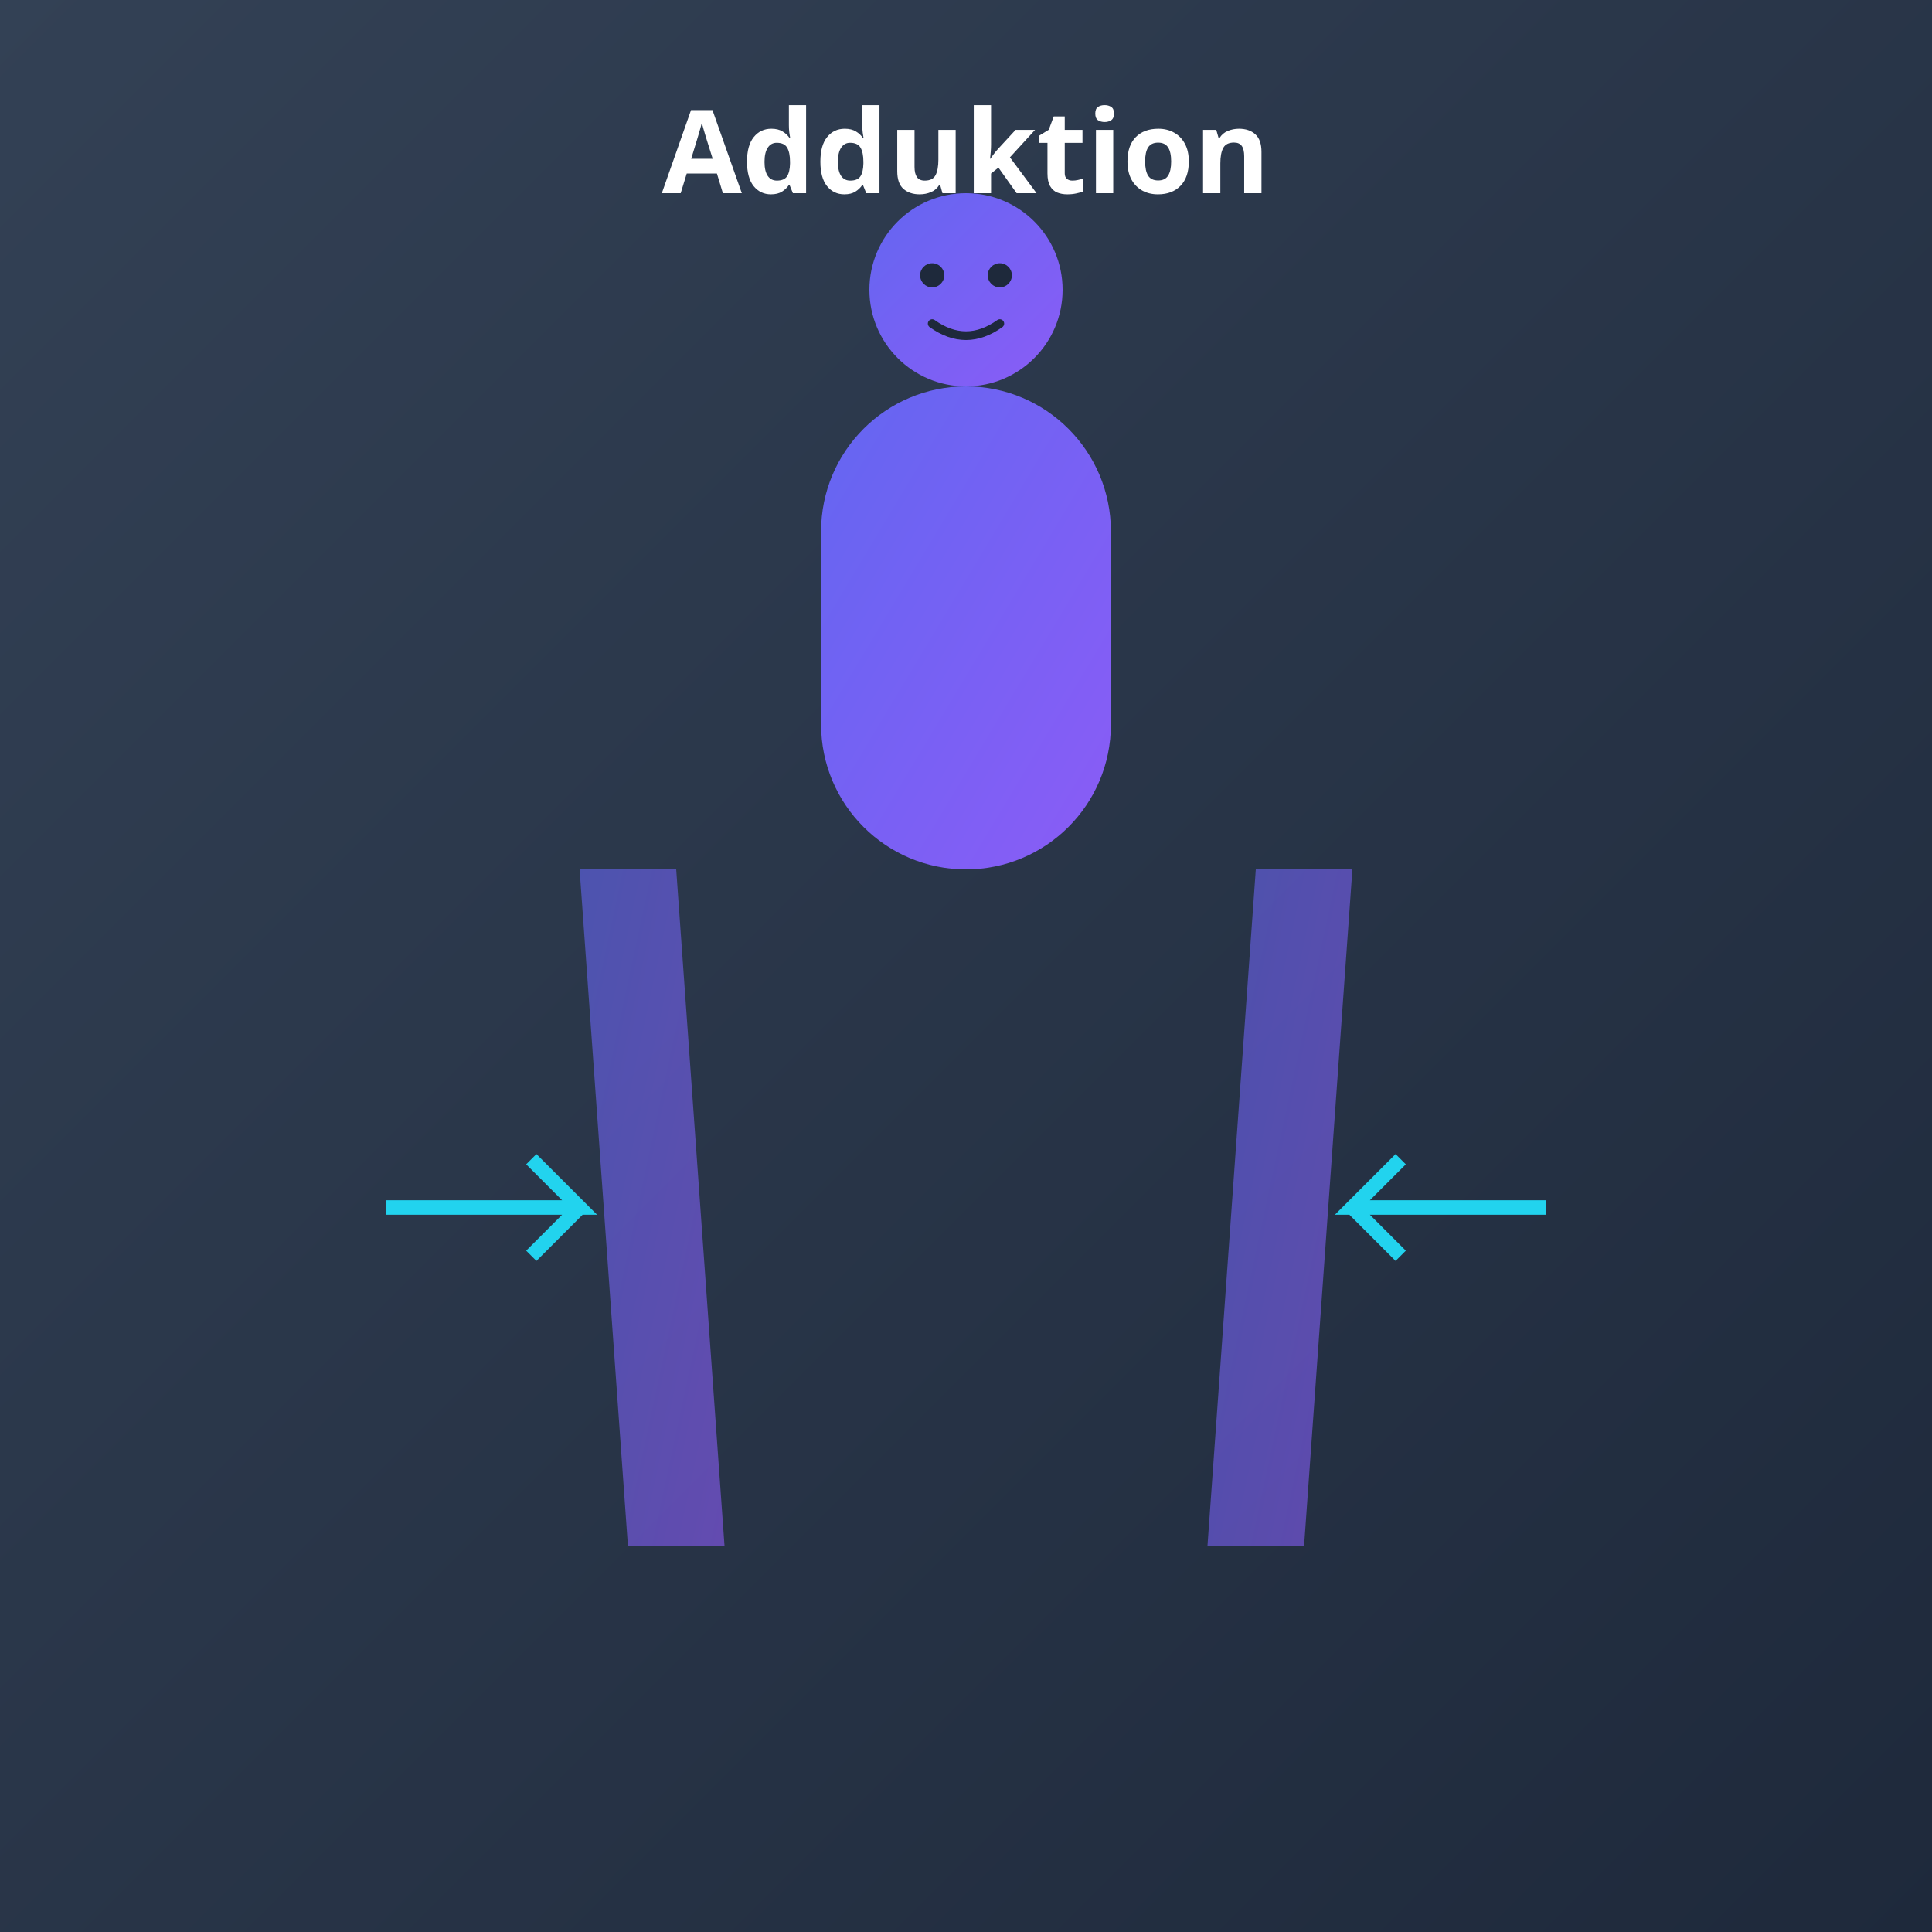
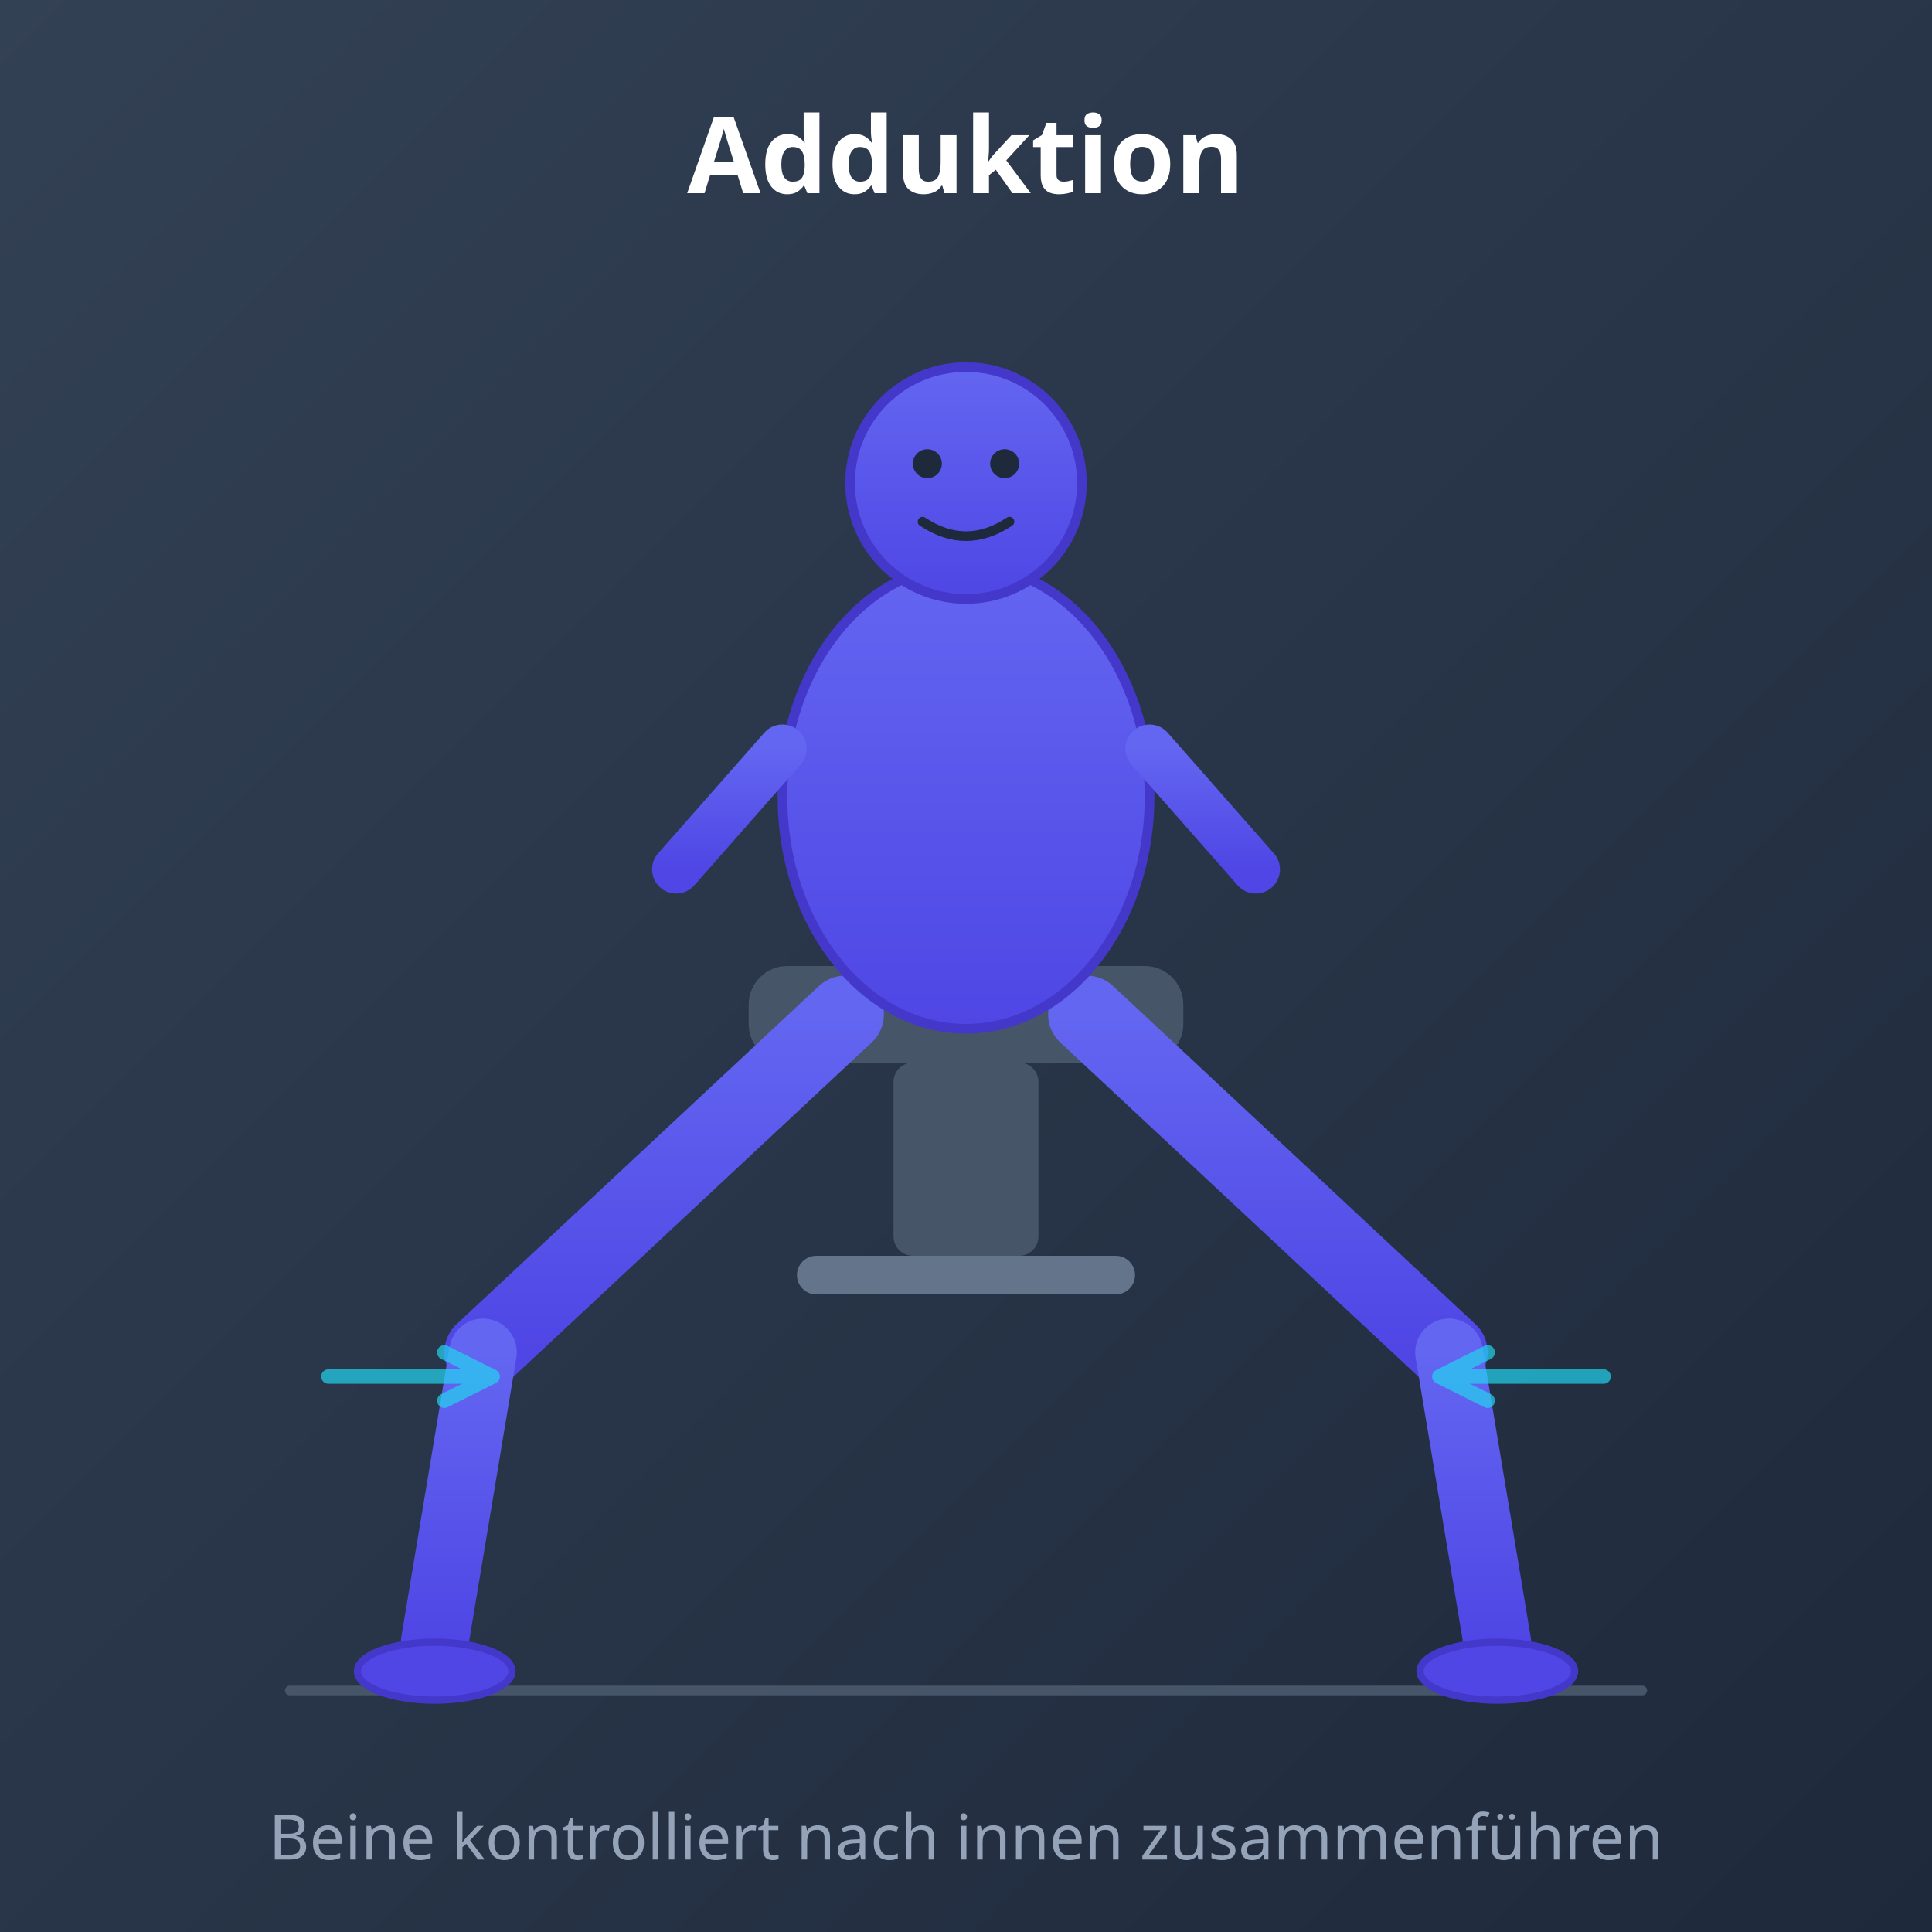
<svg xmlns="http://www.w3.org/2000/svg" width="400" height="400" viewBox="0 0 400 400">
  <defs>
-     <linearGradient id="bg1" x1="0%" y1="0%" x2="100%" y2="100%">
-       <stop offset="0%" style="stop-color:#334155;stop-opacity:1" />
-       <stop offset="100%" style="stop-color:#1e293b;stop-opacity:1" />
+     <linearGradient id="bgAdd" x1="0%" y1="0%" x2="100%" y2="100%">
+       <stop offset="0%" stop-color="#334155" />
+       <stop offset="100%" stop-color="#1e293b" />
    </linearGradient>
-     <linearGradient id="leg1" x1="0%" y1="0%" x2="100%" y2="100%">
-       <stop offset="0%" style="stop-color:#6366f1;stop-opacity:1" />
-       <stop offset="100%" style="stop-color:#8b5cf6;stop-opacity:1" />
+     <linearGradient id="bodyAdd" x1="0%" y1="0%" x2="0%" y2="100%">
+       <stop offset="0%" stop-color="#6366f1" />
+       <stop offset="100%" stop-color="#4f46e5" />
    </linearGradient>
  </defs>
-   <rect width="400" height="400" fill="url(#bg1)" />
-   <text x="200" y="40" font-family="system-ui" font-size="24" font-weight="bold" fill="#ffffff" text-anchor="middle">Adduktion</text>
-   <path d="M 120 180 L 140 180 L 150 320 L 130 320 Z" fill="url(#leg1)" opacity="0.6">
-     <animate attributeName="d" values="M 120 180 L 140 180 L 150 320 L 130 320 Z;                      M 150 180 L 170 180 L 180 320 L 160 320 Z;                      M 120 180 L 140 180 L 150 320 L 130 320 Z" dur="2s" repeatCount="indefinite" />
-   </path>
-   <path d="M 280 180 L 260 180 L 250 320 L 270 320 Z" fill="url(#leg1)" opacity="0.6">
-     <animate attributeName="d" values="M 280 180 L 260 180 L 250 320 L 270 320 Z;                      M 250 180 L 230 180 L 220 320 L 240 320 Z;                      M 280 180 L 260 180 L 250 320 L 270 320 Z" dur="2s" repeatCount="indefinite" />
-   </path>
-   <rect x="170" y="80" width="60" height="100" rx="30" fill="url(#leg1)" />
-   <circle cx="200" cy="60" r="20" fill="url(#leg1)" />
-   <circle cx="193" cy="57" r="2.5" fill="#1e293b" />
-   <circle cx="207" cy="57" r="2.5" fill="#1e293b" />
-   <path d="M 193 67 Q 200 72 207 67" stroke="#1e293b" stroke-width="1.8" fill="none" stroke-linecap="round" />
-   <path d="M 80 250 L 120 250 L 110 240 M 120 250 L 110 260" stroke="#22d3ee" stroke-width="3" fill="none">
-     <animate attributeName="opacity" values="1;0.3;1" dur="2s" repeatCount="indefinite" />
-   </path>
-   <path d="M 320 250 L 280 250 L 290 240 M 280 250 L 290 260" stroke="#22d3ee" stroke-width="3" fill="none">
-     <animate attributeName="opacity" values="1;0.3;1" dur="2s" repeatCount="indefinite" />
-   </path>
+   <rect width="400" height="400" fill="url(#bgAdd)" />
+   <text x="200" y="40" font-family="system-ui,sans-serif" font-size="22" font-weight="bold" fill="#ffffff" text-anchor="middle">Adduktion</text>
+   <rect x="155" y="200" width="90" height="20" rx="8" fill="#475569" />
+   <rect x="185" y="220" width="30" height="40" rx="4" fill="#475569" />
+   <rect x="165" y="260" width="70" height="8" rx="4" fill="#64748b" />
+   <line x1="60" y1="350" x2="340" y2="350" stroke="#475569" stroke-width="2" stroke-linecap="round" />
+   <line x1="175" y1="210" x2="100" y2="280" stroke="url(#bodyAdd)" stroke-width="16" stroke-linecap="round">
+     <animate attributeName="x2" values="100;140;100" dur="2.5s" repeatCount="indefinite" calcMode="spline" keySplines="0.4 0 0.6 1;0.4 0 0.6 1" />
+   </line>
+   <line x1="100" y1="280" x2="90" y2="340" stroke="url(#bodyAdd)" stroke-width="14" stroke-linecap="round">
+     <animate attributeName="x1" values="100;140;100" dur="2.5s" repeatCount="indefinite" calcMode="spline" keySplines="0.4 0 0.6 1;0.4 0 0.6 1" />
+     <animate attributeName="x2" values="90;135;90" dur="2.5s" repeatCount="indefinite" calcMode="spline" keySplines="0.4 0 0.6 1;0.4 0 0.6 1" />
+   </line>
+   <ellipse cx="90" cy="346" rx="16" ry="6" fill="#4f46e5" stroke="#4338ca" stroke-width="1.5">
+     <animate attributeName="cx" values="90;135;90" dur="2.5s" repeatCount="indefinite" calcMode="spline" keySplines="0.4 0 0.6 1;0.4 0 0.6 1" />
+   </ellipse>
+   <line x1="225" y1="210" x2="300" y2="280" stroke="url(#bodyAdd)" stroke-width="16" stroke-linecap="round">
+     <animate attributeName="x2" values="300;260;300" dur="2.5s" repeatCount="indefinite" calcMode="spline" keySplines="0.4 0 0.6 1;0.4 0 0.6 1" />
+   </line>
+   <line x1="300" y1="280" x2="310" y2="340" stroke="url(#bodyAdd)" stroke-width="14" stroke-linecap="round">
+     <animate attributeName="x1" values="300;260;300" dur="2.5s" repeatCount="indefinite" calcMode="spline" keySplines="0.4 0 0.6 1;0.4 0 0.6 1" />
+     <animate attributeName="x2" values="310;265;310" dur="2.5s" repeatCount="indefinite" calcMode="spline" keySplines="0.4 0 0.6 1;0.4 0 0.6 1" />
+   </line>
+   <ellipse cx="310" cy="346" rx="16" ry="6" fill="#4f46e5" stroke="#4338ca" stroke-width="1.5">
+     <animate attributeName="cx" values="310;265;310" dur="2.5s" repeatCount="indefinite" calcMode="spline" keySplines="0.4 0 0.6 1;0.4 0 0.6 1" />
+   </ellipse>
+   <ellipse cx="200" cy="165" rx="38" ry="48" fill="url(#bodyAdd)" stroke="#4338ca" stroke-width="2" />
+   <line x1="162" y1="155" x2="140" y2="180" stroke="url(#bodyAdd)" stroke-width="10" stroke-linecap="round" />
+   <line x1="238" y1="155" x2="260" y2="180" stroke="url(#bodyAdd)" stroke-width="10" stroke-linecap="round" />
+   <circle cx="200" cy="100" r="24" fill="url(#bodyAdd)" stroke="#4338ca" stroke-width="2" />
+   <circle cx="192" cy="96" r="3" fill="#1e293b" />
+   <circle cx="208" cy="96" r="3" fill="#1e293b" />
+   <path d="M191 108 Q200 114 209 108" stroke="#1e293b" stroke-width="2" fill="none" stroke-linecap="round" />
+   <g opacity="0.7">
+     <path d="M68 285 L98 285" stroke="#22d3ee" stroke-width="3" fill="none" stroke-linecap="round">
+       <animate attributeName="opacity" values="0.3;1;0.3" dur="2.5s" repeatCount="indefinite" />
+     </path>
+     <path d="M92 280 L102 285 L92 290" stroke="#22d3ee" stroke-width="3" fill="none" stroke-linecap="round" stroke-linejoin="round">
+       <animate attributeName="opacity" values="0.3;1;0.3" dur="2.5s" repeatCount="indefinite" />
+     </path>
+     <path d="M332 285 L302 285" stroke="#22d3ee" stroke-width="3" fill="none" stroke-linecap="round">
+       <animate attributeName="opacity" values="0.3;1;0.3" dur="2.5s" repeatCount="indefinite" />
+     </path>
+     <path d="M308 280 L298 285 L308 290" stroke="#22d3ee" stroke-width="3" fill="none" stroke-linecap="round" stroke-linejoin="round">
+       <animate attributeName="opacity" values="0.3;1;0.3" dur="2.5s" repeatCount="indefinite" />
+     </path>
+   </g>
+   <text x="200" y="385" font-family="system-ui,sans-serif" font-size="13" fill="#94a3b8" text-anchor="middle">Beine kontrolliert nach innen zusammenführen</text>
</svg>
